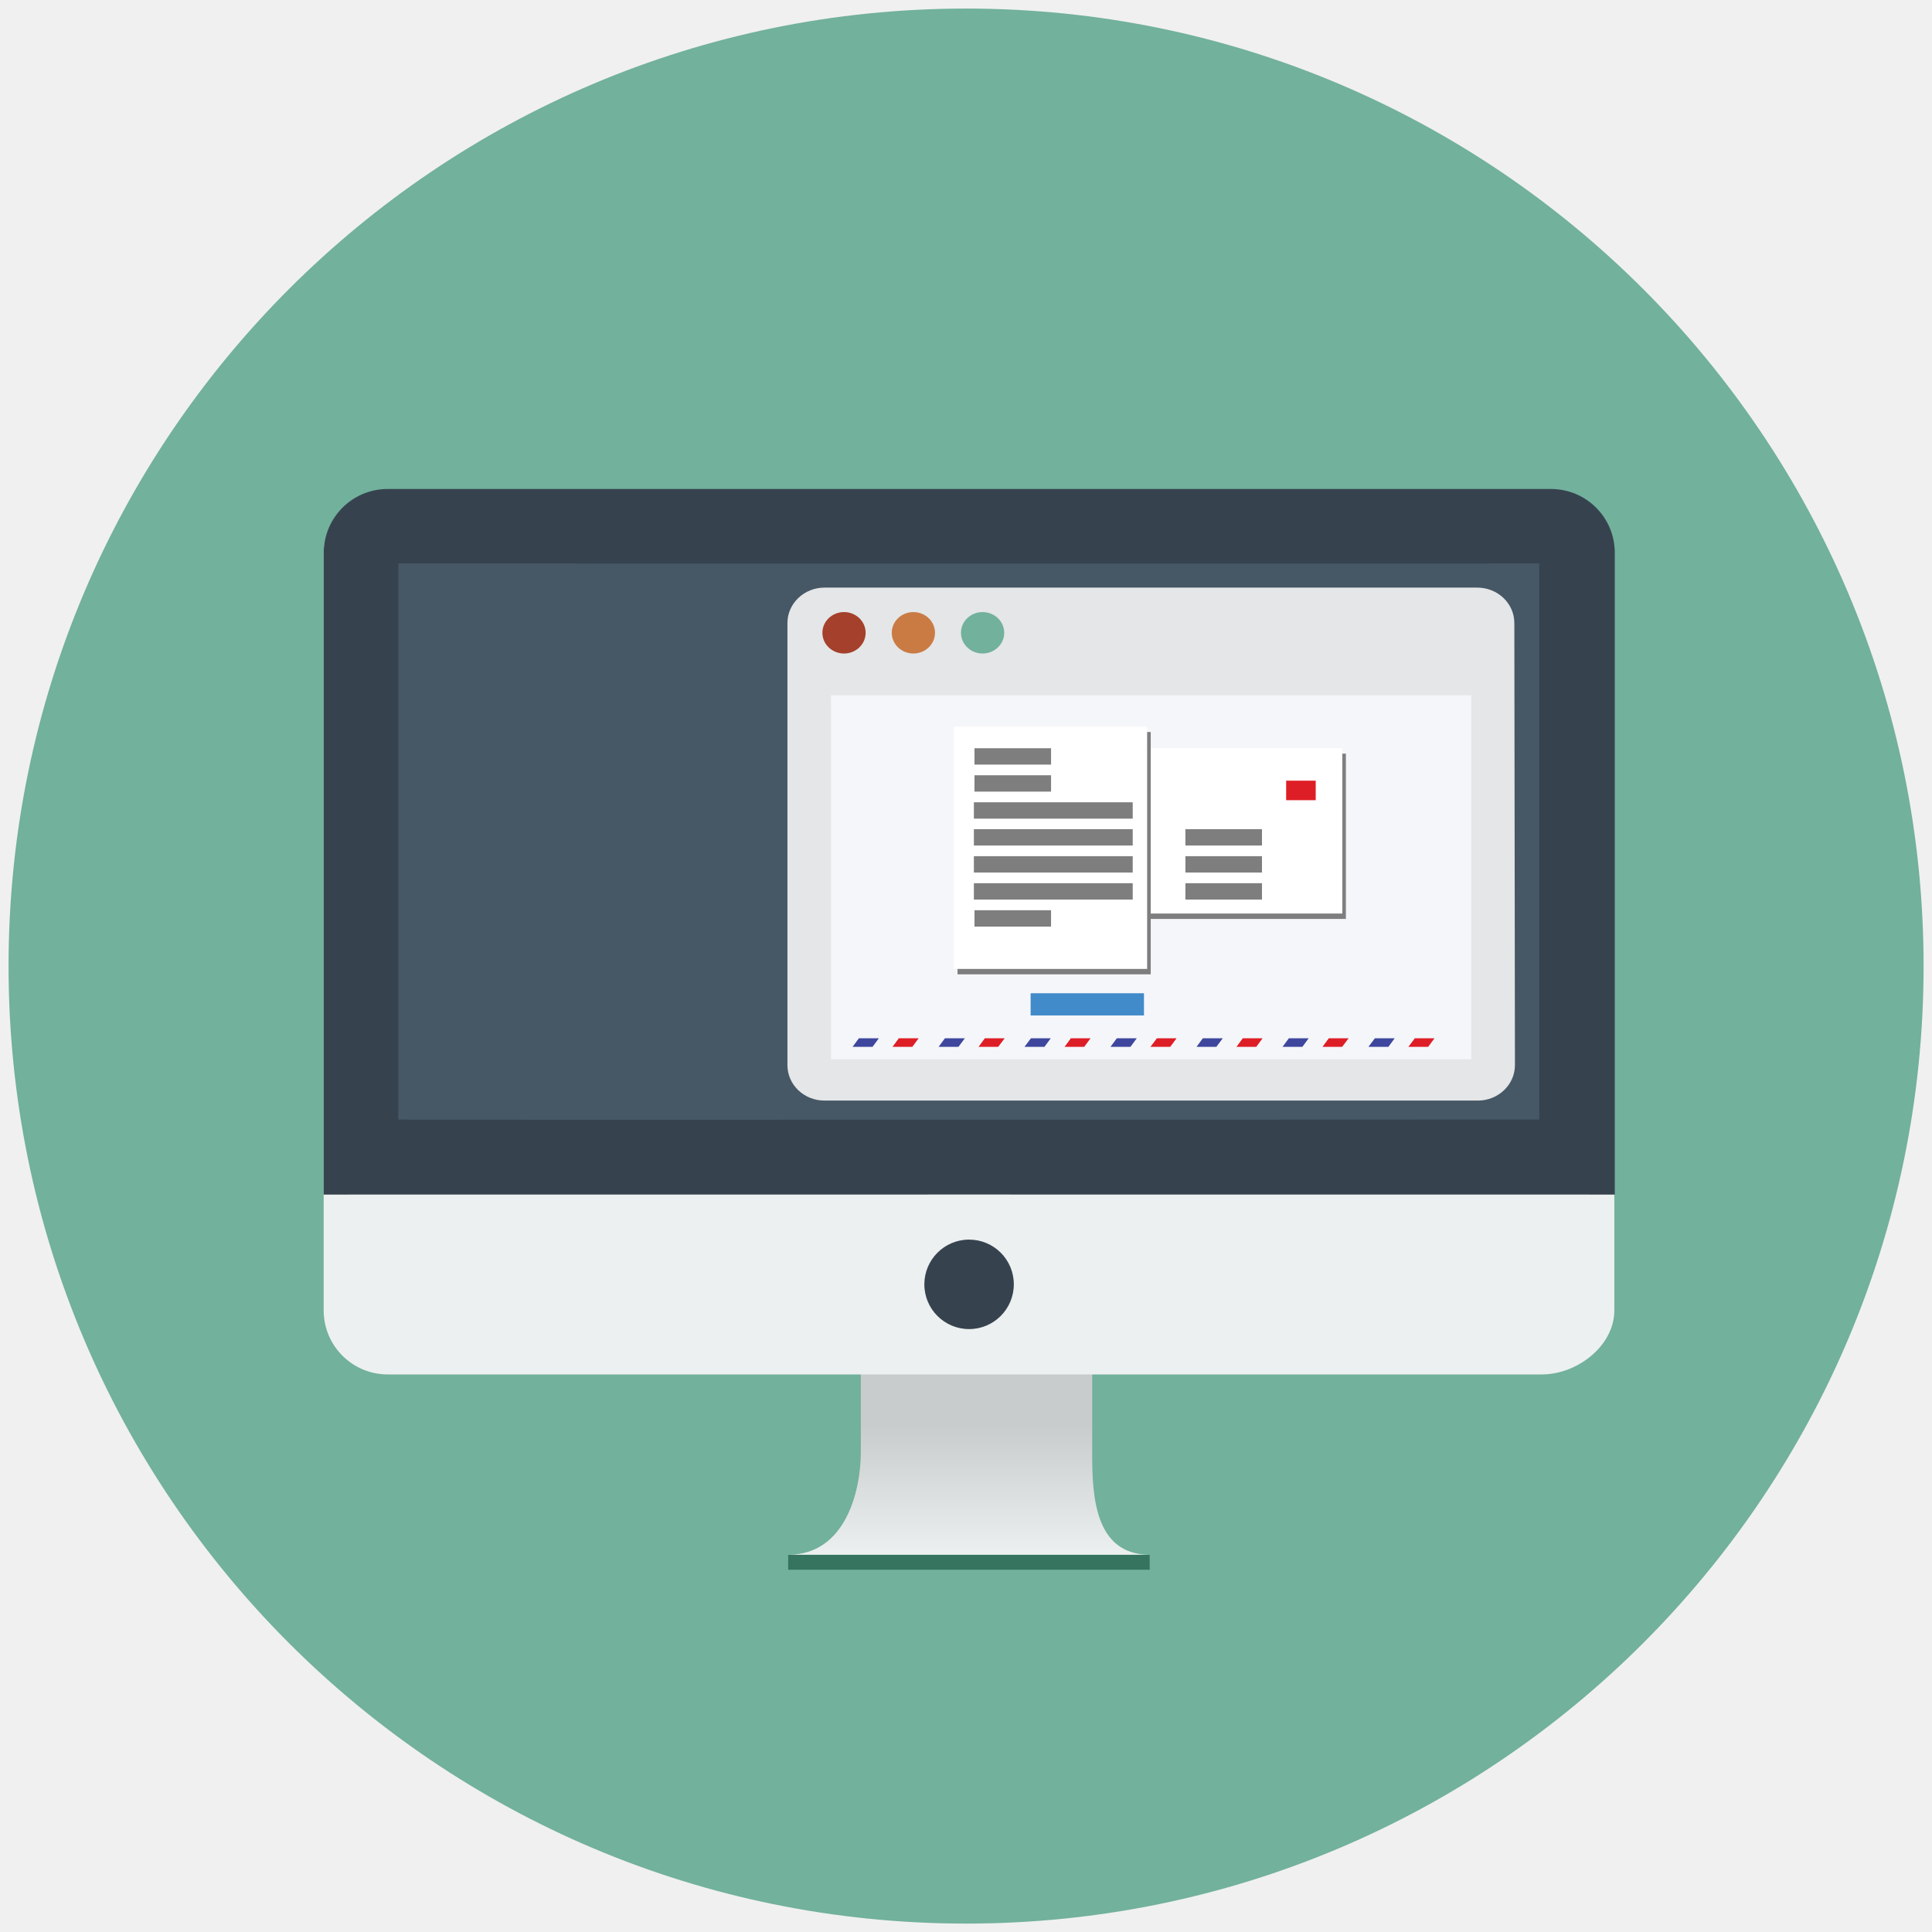
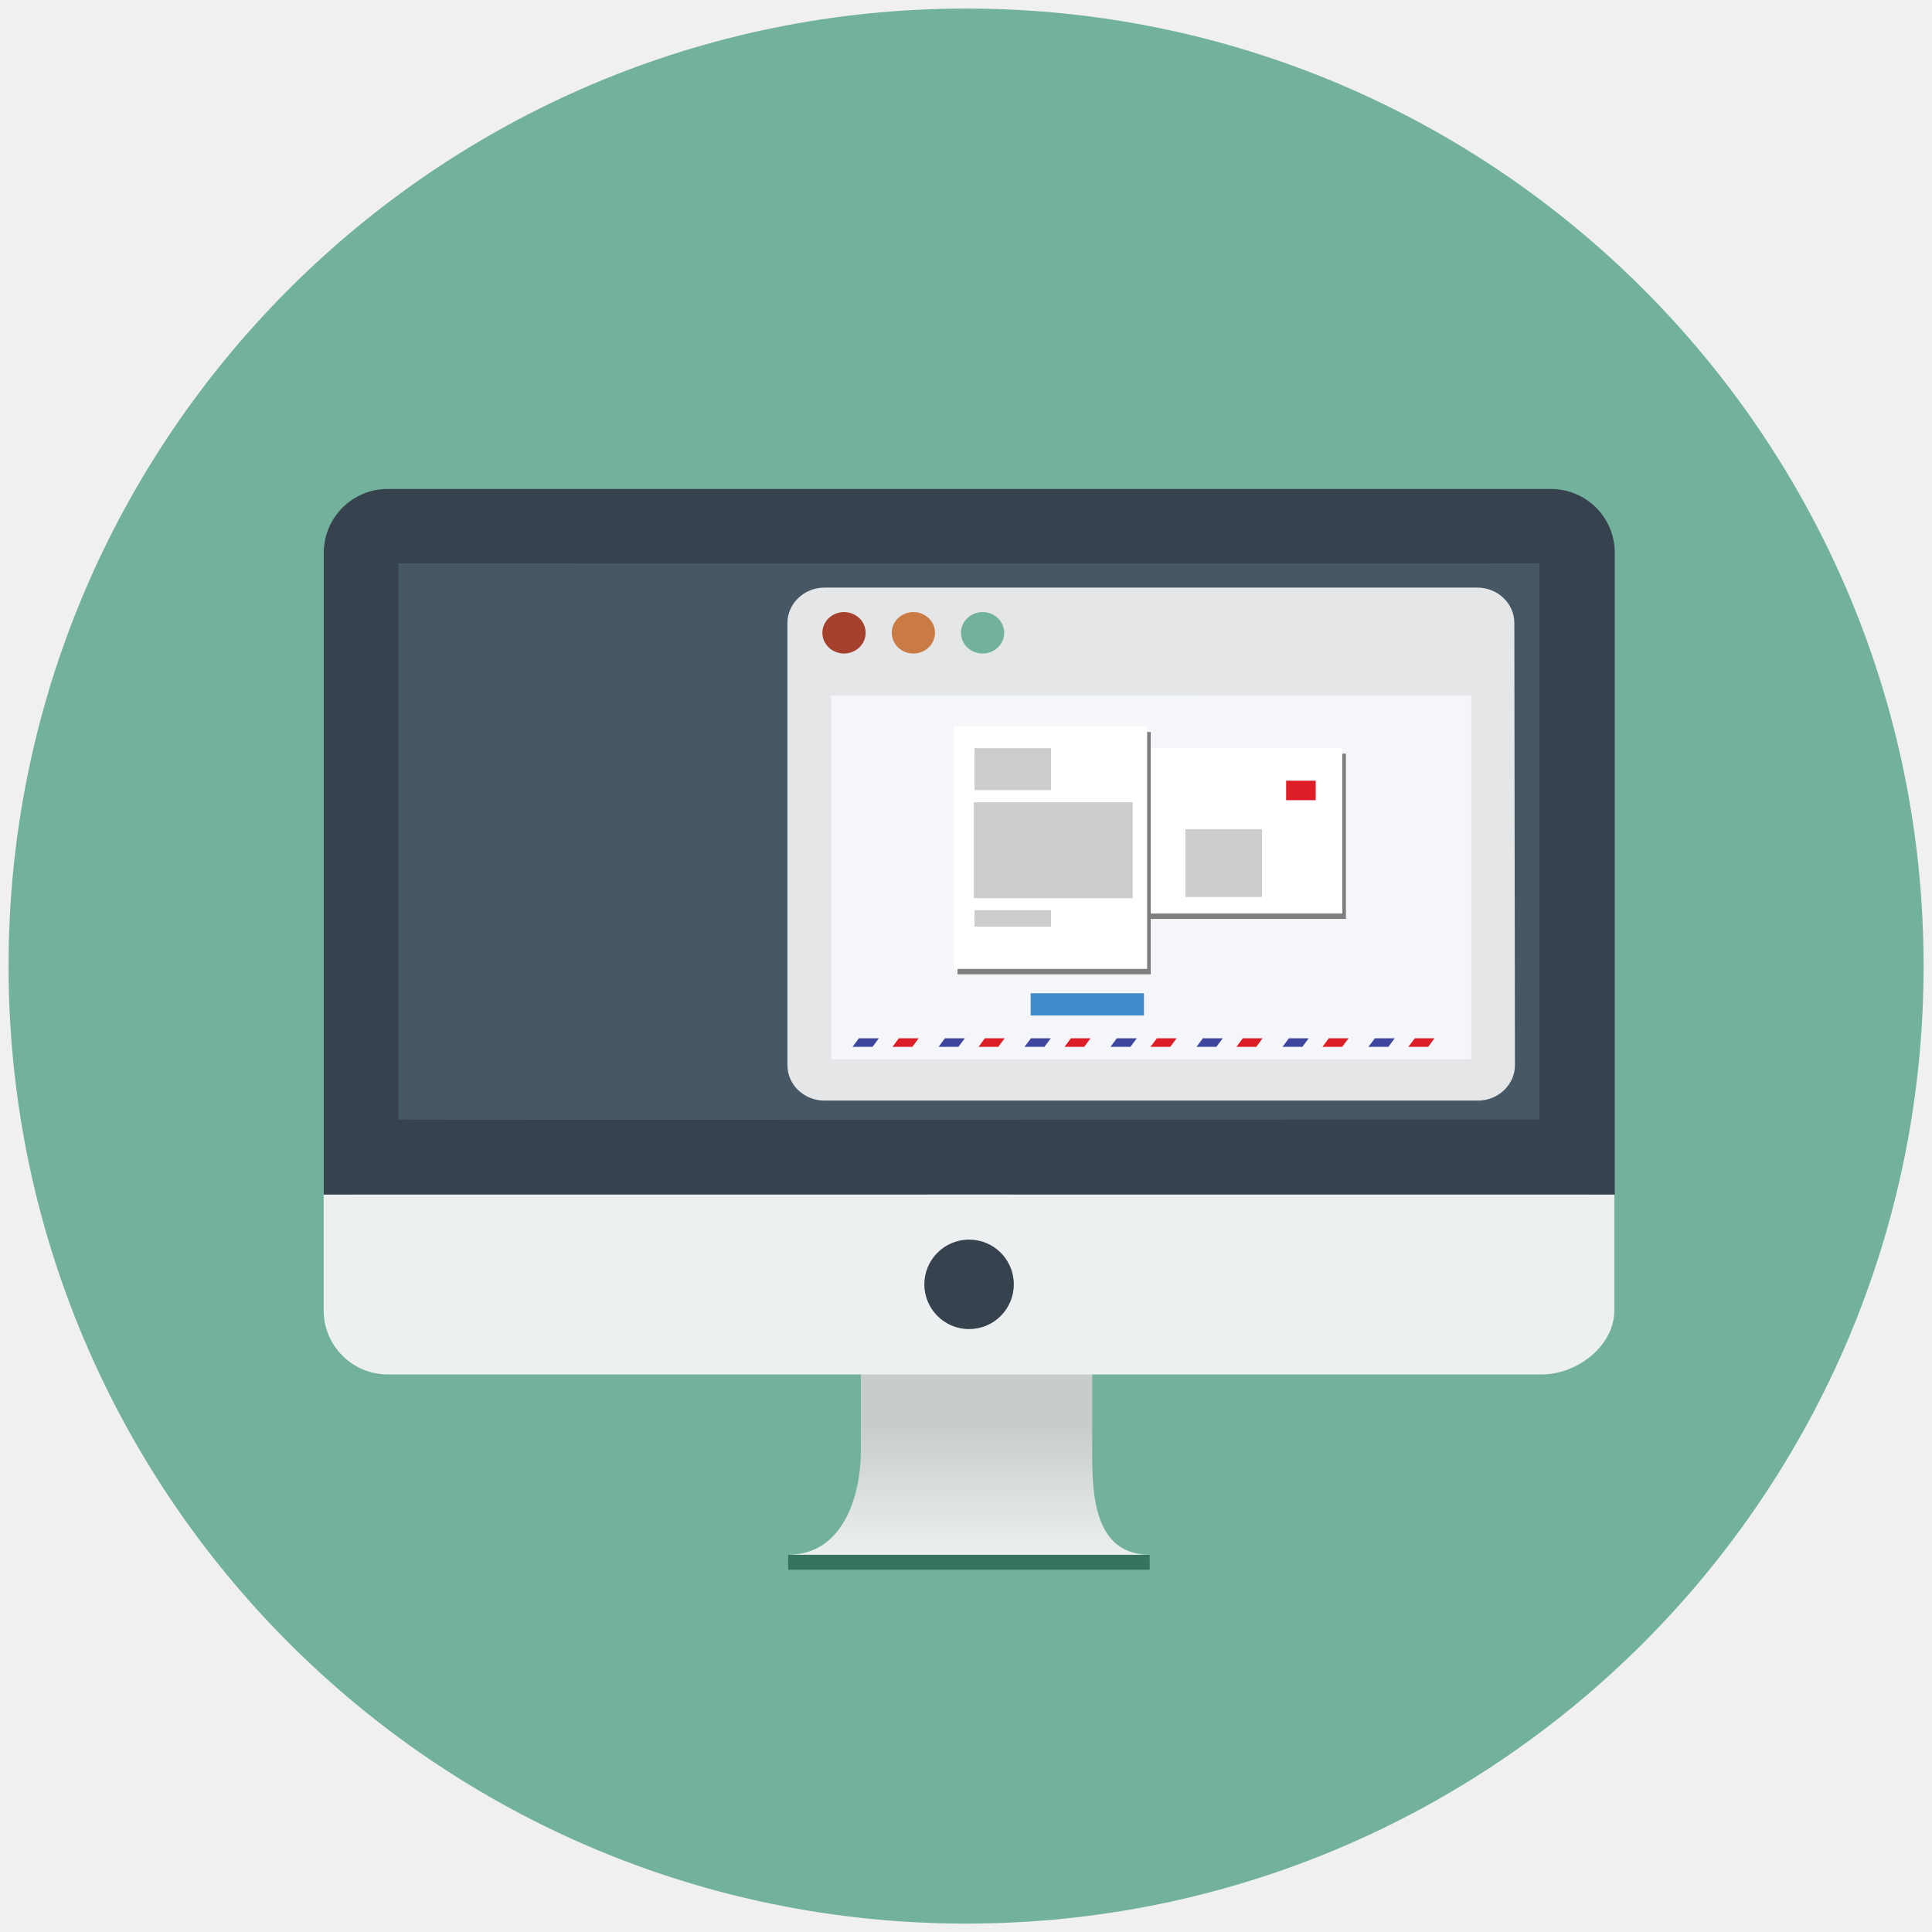
- <svg xmlns="http://www.w3.org/2000/svg" version="1.1" x="0px" y="0px" width="128.69px" height="128.69px" viewBox="0 0 128.69 128.69" enable-background="new 0 0 128.69 128.69" xml:space="preserve">
+ <svg xmlns="http://www.w3.org/2000/svg" version="1.1" width="128.69" height="128.69" viewBox="0 0 128.69 128.69" id="svg2" xml:space="preserve">
+   <defs id="defs214" />
  <g id="circle">
    <g id="round_base_1_">
-       <g>
-         <circle fill-rule="evenodd" clip-rule="evenodd" fill="#72B19C" cx="64.35" cy="64.35" r="63.78" />
+       <g id="g6">
+         <circle cx="64.35" cy="64.35" r="63.78" id="circle8" style="fill:#72b19c;fill-rule:evenodd" />
      </g>
    </g>
  </g>
  <g id="computer">
-     <linearGradient id="SVGID_1_" gradientUnits="userSpaceOnUse" x1="64.543" y1="94.948" x2="64.543" y2="103.626">
-       <stop offset="0" style="stop-color:#C9CCCC" />
-       <stop offset="1" style="stop-color:#EDF0F0" />
+     <linearGradient x1="64.543" y1="94.948" x2="64.543" y2="103.626" id="SVGID_1_" gradientUnits="userSpaceOnUse">
+       <stop id="stop12" style="stop-color:#c9cccc;stop-opacity:1" offset="0" />
+       <stop id="stop14" style="stop-color:#edf0f0;stop-opacity:1" offset="1" />
    </linearGradient>
-     <path fill-rule="evenodd" clip-rule="evenodd" fill="url(#SVGID_1_)" d="M72.75,96.7v-6.17H57.34v6.17c0,2.69-1.06,6.86-4.83,6.86   h24.08C72.81,103.57,72.75,99.39,72.75,96.7z" />
+     <path d="M 72.75,96.7 V 90.53 H 57.34 v 6.17 c 0,2.69 -1.06,6.86 -4.83,6.86 h 24.08 c -3.78,0.01 -3.84,-4.17 -3.84,-6.86 z" id="path16" style="fill:url(#SVGID_1_);fill-rule:evenodd" />
    <g id="body_2_">
-       <g>
-         <path fill-rule="evenodd" clip-rule="evenodd" fill="#EDF0F0" d="M103.27,32.6H25.82c-2.35,0-4.26,1.91-4.26,4.26v50.43     c0,2.35,1.91,4.26,4.26,4.26h76.89c2.35,0,4.82-1.91,4.82-4.26V36.86C107.53,34.51,105.62,32.6,103.27,32.6z" />
+       <g id="g19">
+         <path d="M 103.27,32.6 H 25.82 c -2.35,0 -4.26,1.91 -4.26,4.26 v 50.43 c 0,2.35 1.91,4.26 4.26,4.26 h 76.89 c 2.35,0 4.82,-1.91 4.82,-4.26 V 36.86 c 0,-2.35 -1.91,-4.26 -4.26,-4.26 z" id="path21" style="fill:#edf0f0;fill-rule:evenodd" />
      </g>
    </g>
    <g id="border__x26__logo">
-       <g>
-         <path fill-rule="evenodd" clip-rule="evenodd" fill="#36434F" d="M103.3,32.57H25.82c-2.35,0-4.26,1.91-4.26,4.26     c0,0,0,42.75,0,42.74c0,0,85.95-0.01,86,0V36.82C107.56,34.47,105.66,32.57,103.3,32.57z M64.55,82.57     c-1.65,0-2.98,1.34-2.98,2.98c0,1.65,1.34,2.98,2.98,2.98c1.65,0,2.98-1.34,2.98-2.98C67.53,83.9,66.2,82.57,64.55,82.57z" />
+       <g id="g24">
+         <path d="M 103.3,32.57 H 25.82 c -2.35,0 -4.26,1.91 -4.26,4.26 0,0 0,42.75 0,42.74 0,0 85.95,-0.01 86,0 V 36.82 c 0,-2.35 -1.9,-4.25 -4.26,-4.25 z m -38.75,50 c -1.65,0 -2.98,1.34 -2.98,2.98 0,1.65 1.34,2.98 2.98,2.98 1.65,0 2.98,-1.34 2.98,-2.98 0,-1.65 -1.33,-2.98 -2.98,-2.98 z" id="path26" style="fill:#36434f;fill-rule:evenodd" />
      </g>
    </g>
    <g id="screen_2_">
-       <g>
-         <path fill-rule="evenodd" clip-rule="evenodd" fill="#465765" d="M26.53,37.53v37.04c0.03,0.05,75.83-0.01,76,0V37.53     C102.54,37.54,26.53,37.53,26.53,37.53z" />
+       <g id="g29">
+         <path d="m 26.53,37.53 v 37.04 c 0.03,0.05 75.83,-0.01 76,0 V 37.53 c 0.01,0.01 -76,0 -76,0 z" id="path31" style="fill:#465765;fill-rule:evenodd" />
      </g>
    </g>
    <g id="layer_2_">
-       <g>
-         <rect x="52.5" y="103.57" fill-rule="evenodd" clip-rule="evenodd" fill="#36745F" width="24.08" height="0.99" />
+       <g id="g34">
+         <rect width="24.08" height="0.99" x="52.5" y="103.57" id="rect36" style="fill:#36745f;fill-rule:evenodd" />
      </g>
    </g>
  </g>
-   <g id="green_1_" enable-background="new">
+   <g id="green_1_" style="enable-background:new">
    <g id="browser">
      <g id="base_3_">
-         <g>
-           <path fill-rule="evenodd" clip-rule="evenodd" fill="#E4E6E7" d="M100.87,41.5c0-1.3-1.1-2.36-2.47-2.36H54.92      c-1.36,0-2.47,1.06-2.47,2.36v29.45c0,1.3,1.1,2.36,2.47,2.36h43.52c1.36,0,2.47-1.06,2.47-2.36L100.87,41.5z" />
+         <g id="g41">
+           <path d="m 100.87,41.5 c 0,-1.3 -1.1,-2.36 -2.47,-2.36 H 54.92 c -1.36,0 -2.47,1.06 -2.47,2.36 v 29.45 c 0,1.3 1.1,2.36 2.47,2.36 h 43.52 c 1.36,0 2.47,-1.06 2.47,-2.36 L 100.87,41.5 z" id="path43" style="fill:#e4e6e7;fill-rule:evenodd" />
        </g>
      </g>
-       <path fill-rule="evenodd" clip-rule="evenodd" fill="#F5F6FA" d="M98,46.31v24.25H55.35V46.31C55.34,46.32,98.01,46.31,98,46.31z" />
-       <g>
-         <g>
-           <ellipse fill-rule="evenodd" clip-rule="evenodd" fill="#A4402B" cx="56.22" cy="42.15" rx="1.44" ry="1.38" />
+       <path d="M 98,46.31 V 70.56 H 55.35 V 46.31 c -0.01,0.01 42.66,0 42.65,0 z" id="path45" style="fill:#f5f6fa;fill-rule:evenodd" />
+       <g id="g47">
+         <g id="g49">
+           <ellipse cx="56.22" cy="42.15" rx="1.44" ry="1.38" id="ellipse51" style="fill:#a4402b;fill-rule:evenodd" />
        </g>
-         <g>
-           <ellipse fill-rule="evenodd" clip-rule="evenodd" fill="#CA7B44" cx="60.84" cy="42.15" rx="1.44" ry="1.38" />
+         <g id="g53">
+           <ellipse cx="60.84" cy="42.15" rx="1.44" ry="1.38" id="ellipse55" style="fill:#ca7b44;fill-rule:evenodd" />
        </g>
-         <g>
-           <ellipse fill-rule="evenodd" clip-rule="evenodd" fill="#72B19C" cx="65.45" cy="42.15" rx="1.44" ry="1.38" />
+         <g id="g57">
+           <ellipse cx="65.45" cy="42.15" rx="1.44" ry="1.38" id="ellipse59" style="fill:#72b19c;fill-rule:evenodd" />
        </g>
      </g>
    </g>
    <g id="content">
-       <rect x="76.65" y="50.2" fill-rule="evenodd" clip-rule="evenodd" fill="#7E7E7F" width="13" height="11.01" />
-       <rect x="76.41" y="49.84" fill-rule="evenodd" clip-rule="evenodd" fill="#FFFFFF" width="13" height="11.01" />
-       <rect x="63.78" y="48.76" fill-rule="evenodd" clip-rule="evenodd" fill="#7E7E7F" width="12.87" height="16.14" />
-       <rect x="63.54" y="48.4" fill-rule="evenodd" clip-rule="evenodd" fill="#FFFFFF" width="12.87" height="16.14" />
-       <rect x="64.91" y="49.84" fill-rule="evenodd" clip-rule="evenodd" fill="#7E7E7F" width="5.1" height="1.09" />
-       <rect x="68.65" y="66.16" fill-rule="evenodd" clip-rule="evenodd" fill="#428BCA" width="7.55" height="1.48" />
-       <rect x="64.91" y="51.64" fill-rule="evenodd" clip-rule="evenodd" fill="#7E7E7F" width="5.1" height="1.09" />
-       <rect x="64.91" y="60.63" fill-rule="evenodd" clip-rule="evenodd" fill="#7E7E7F" width="5.1" height="1.09" />
-       <rect x="64.87" y="53.44" fill-rule="evenodd" clip-rule="evenodd" fill="#7E7E7F" width="10.58" height="1.09" />
-       <rect x="64.87" y="55.23" fill-rule="evenodd" clip-rule="evenodd" fill="#7E7E7F" width="10.58" height="1.09" />
-       <rect x="64.87" y="57.03" fill-rule="evenodd" clip-rule="evenodd" fill="#7E7E7F" width="10.58" height="1.09" />
-       <rect x="64.87" y="58.83" fill-rule="evenodd" clip-rule="evenodd" fill="#7E7E7F" width="10.58" height="1.09" />
-       <rect x="78.96" y="55.23" fill-rule="evenodd" clip-rule="evenodd" fill="#7E7E7F" width="5.1" height="1.09" />
-       <rect x="78.96" y="57.03" fill-rule="evenodd" clip-rule="evenodd" fill="#7E7E7F" width="5.1" height="1.09" />
-       <rect x="78.96" y="58.83" fill-rule="evenodd" clip-rule="evenodd" fill="#7E7E7F" width="5.1" height="1.09" />
-       <g>
-         <g>
-           <g>
-             <g>
-               <g>
-                 <polygon fill-rule="evenodd" clip-rule="evenodd" fill="#F5F6FA" points="62.09,69.73 60.77,69.73 61.19,69.16 62.52,69.16" />
+       <rect width="13" height="11.01" x="76.65" y="50.2" id="rect62" style="fill:#7e7e7f;fill-rule:evenodd" />
+       <rect width="13" height="11.01" x="76.41" y="49.84" id="rect64" style="fill:#ffffff;fill-rule:evenodd" />
+       <rect width="12.87" height="16.14" x="63.78" y="48.76" id="rect66" style="fill:#7e7e7f;fill-rule:evenodd" />
+       <rect width="12.87" height="16.14" x="63.54" y="48.4" id="rect68" style="fill:#ffffff;fill-rule:evenodd" />
+       <rect width="5.1" height="2.789" x="64.91" y="-52.629" transform="scale(1,-1)" id="rect70" style="fill:#cccccc;fill-rule:evenodd" />
+       <rect width="7.55" height="1.48" x="68.65" y="66.16" id="rect72" style="fill:#428bca;fill-rule:evenodd" />
+       <rect width="5.1" height="1.09" x="64.91" y="60.63" id="rect76" style="fill:#cccccc;fill-rule:evenodd" />
+       <rect width="10.58" height="6.388" x="64.87" y="53.44" id="rect78" style="fill:#cccccc;fill-rule:evenodd" />
+       <rect width="5.1" height="4.517" x="78.96" y="55.23" id="rect86" style="fill:#cccccc;fill-rule:evenodd" />
+       <g id="g92">
+         <g id="g94">
+           <g id="g96">
+             <g id="g98">
+               <g id="g100">
+                 <polygon points="60.77,69.73 61.19,69.16 62.52,69.16 62.09,69.73 " id="polygon102" style="fill:#f5f6fa;fill-rule:evenodd" />
              </g>
-               <g>
-                 <polygon fill-rule="evenodd" clip-rule="evenodd" fill="#DE1E26" points="60.77,69.73 59.44,69.73 59.86,69.16 61.19,69.16" />
+               <g id="g104">
+                 <polygon points="59.44,69.73 59.86,69.16 61.19,69.16 60.77,69.73 " id="polygon106" style="fill:#de1e26;fill-rule:evenodd" />
              </g>
-               <g>
-                 <polygon fill-rule="evenodd" clip-rule="evenodd" fill="#F5F6FA" points="59.44,69.73 58.12,69.73 58.54,69.16 59.86,69.16" />
+               <g id="g108">
+                 <polygon points="58.12,69.73 58.54,69.16 59.86,69.16 59.44,69.73 " id="polygon110" style="fill:#f5f6fa;fill-rule:evenodd" />
              </g>
-               <polygon fill-rule="evenodd" clip-rule="evenodd" fill="#3E479D" points="58.12,69.73 56.79,69.73 57.21,69.16 58.54,69.16" />
+               <polygon points="56.79,69.73 57.21,69.16 58.54,69.16 58.12,69.73 " id="polygon112" style="fill:#3e479d;fill-rule:evenodd" />
            </g>
-             <g>
-               <g>
-                 <polygon fill-rule="evenodd" clip-rule="evenodd" fill="#F5F6FA" points="67.82,69.73 66.49,69.73 66.92,69.16 68.24,69.16" />
+             <g id="g114">
+               <g id="g116">
+                 <polygon points="66.49,69.73 66.92,69.16 68.24,69.16 67.82,69.73 " id="polygon118" style="fill:#f5f6fa;fill-rule:evenodd" />
              </g>
-               <g>
-                 <polygon fill-rule="evenodd" clip-rule="evenodd" fill="#DE1E26" points="66.49,69.73 65.17,69.73 65.59,69.16 66.92,69.16" />
+               <g id="g120">
+                 <polygon points="65.17,69.73 65.59,69.16 66.92,69.16 66.49,69.73 " id="polygon122" style="fill:#de1e26;fill-rule:evenodd" />
              </g>
-               <g>
-                 <polygon fill-rule="evenodd" clip-rule="evenodd" fill="#F5F6FA" points="65.17,69.73 63.84,69.73 64.27,69.16 65.59,69.16" />
+               <g id="g124">
+                 <polygon points="63.84,69.73 64.27,69.16 65.59,69.16 65.17,69.73 " id="polygon126" style="fill:#f5f6fa;fill-rule:evenodd" />
              </g>
-               <polygon fill-rule="evenodd" clip-rule="evenodd" fill="#3E479D" points="63.84,69.73 62.52,69.73 62.94,69.16 64.27,69.16" />
+               <polygon points="62.52,69.73 62.94,69.16 64.27,69.16 63.84,69.73 " id="polygon128" style="fill:#3e479d;fill-rule:evenodd" />
            </g>
-             <g>
-               <g>
-                 <polygon fill-rule="evenodd" clip-rule="evenodd" fill="#F5F6FA" points="73.55,69.73 72.22,69.73 72.64,69.16 73.97,69.16" />
+             <g id="g130">
+               <g id="g132">
+                 <polygon points="72.22,69.73 72.64,69.16 73.97,69.16 73.55,69.73 " id="polygon134" style="fill:#f5f6fa;fill-rule:evenodd" />
              </g>
-               <g>
-                 <polygon fill-rule="evenodd" clip-rule="evenodd" fill="#DE1E26" points="72.22,69.73 70.9,69.73 71.32,69.16 72.64,69.16" />
+               <g id="g136">
+                 <polygon points="70.9,69.73 71.32,69.16 72.64,69.16 72.22,69.73 " id="polygon138" style="fill:#de1e26;fill-rule:evenodd" />
              </g>
-               <g>
-                 <polygon fill-rule="evenodd" clip-rule="evenodd" fill="#F5F6FA" points="70.9,69.73 69.57,69.73 69.99,69.16 71.32,69.16" />
+               <g id="g140">
+                 <polygon points="69.57,69.73 69.99,69.16 71.32,69.16 70.9,69.73 " id="polygon142" style="fill:#f5f6fa;fill-rule:evenodd" />
              </g>
-               <polygon fill-rule="evenodd" clip-rule="evenodd" fill="#3E479D" points="69.57,69.73 68.24,69.73 68.67,69.16 69.99,69.16" />
+               <polygon points="68.24,69.73 68.67,69.16 69.99,69.16 69.57,69.73 " id="polygon144" style="fill:#3e479d;fill-rule:evenodd" />
            </g>
-             <g>
-               <g>
-                 <polygon fill-rule="evenodd" clip-rule="evenodd" fill="#F5F6FA" points="79.28,69.73 77.95,69.73 78.37,69.16 79.7,69.16 " />
+             <g id="g146">
+               <g id="g148">
+                 <polygon points="77.95,69.73 78.37,69.16 79.7,69.16 79.28,69.73 " id="polygon150" style="fill:#f5f6fa;fill-rule:evenodd" />
              </g>
-               <g>
-                 <polygon fill-rule="evenodd" clip-rule="evenodd" fill="#DE1E26" points="77.95,69.73 76.62,69.73 77.05,69.16 78.37,69.16 " />
+               <g id="g152">
+                 <polygon points="76.62,69.73 77.05,69.16 78.37,69.16 77.95,69.73 " id="polygon154" style="fill:#de1e26;fill-rule:evenodd" />
              </g>
-               <g>
-                 <polygon fill-rule="evenodd" clip-rule="evenodd" fill="#F5F6FA" points="76.62,69.73 75.3,69.73 75.72,69.16 77.05,69.16" />
+               <g id="g156">
+                 <polygon points="75.3,69.73 75.72,69.16 77.05,69.16 76.62,69.73 " id="polygon158" style="fill:#f5f6fa;fill-rule:evenodd" />
              </g>
-               <polygon fill-rule="evenodd" clip-rule="evenodd" fill="#3E479D" points="75.3,69.73 73.97,69.73 74.39,69.16 75.72,69.16" />
+               <polygon points="73.97,69.73 74.39,69.16 75.72,69.16 75.3,69.73 " id="polygon160" style="fill:#3e479d;fill-rule:evenodd" />
            </g>
-             <g>
-               <g>
-                 <polygon fill-rule="evenodd" clip-rule="evenodd" fill="#F5F6FA" points="85,69.73 83.68,69.73 84.1,69.16 85.43,69.16 " />
+             <g id="g162">
+               <g id="g164">
+                 <polygon points="83.68,69.73 84.1,69.16 85.43,69.16 85,69.73 " id="polygon166" style="fill:#f5f6fa;fill-rule:evenodd" />
              </g>
-               <g>
-                 <polygon fill-rule="evenodd" clip-rule="evenodd" fill="#DE1E26" points="83.68,69.73 82.35,69.73 82.77,69.16 84.1,69.16 " />
+               <g id="g168">
+                 <polygon points="82.35,69.73 82.77,69.16 84.1,69.16 83.68,69.73 " id="polygon170" style="fill:#de1e26;fill-rule:evenodd" />
              </g>
-               <g>
-                 <polygon fill-rule="evenodd" clip-rule="evenodd" fill="#F5F6FA" points="82.35,69.73 81.02,69.73 81.45,69.16 82.77,69.16" />
+               <g id="g172">
+                 <polygon points="81.02,69.73 81.45,69.16 82.77,69.16 82.35,69.73 " id="polygon174" style="fill:#f5f6fa;fill-rule:evenodd" />
              </g>
-               <polygon fill-rule="evenodd" clip-rule="evenodd" fill="#3E479D" points="81.02,69.73 79.7,69.73 80.12,69.16 81.45,69.16" />
+               <polygon points="79.7,69.73 80.12,69.16 81.45,69.16 81.02,69.73 " id="polygon176" style="fill:#3e479d;fill-rule:evenodd" />
            </g>
-             <g>
-               <g>
-                 <polygon fill-rule="evenodd" clip-rule="evenodd" fill="#F5F6FA" points="90.73,69.73 89.4,69.73 89.83,69.16 91.15,69.16" />
+             <g id="g178">
+               <g id="g180">
+                 <polygon points="89.4,69.73 89.83,69.16 91.15,69.16 90.73,69.73 " id="polygon182" style="fill:#f5f6fa;fill-rule:evenodd" />
              </g>
-               <g>
-                 <polygon fill-rule="evenodd" clip-rule="evenodd" fill="#DE1E26" points="89.4,69.73 88.08,69.73 88.5,69.16 89.83,69.16 " />
+               <g id="g184">
+                 <polygon points="88.08,69.73 88.5,69.16 89.83,69.16 89.4,69.73 " id="polygon186" style="fill:#de1e26;fill-rule:evenodd" />
              </g>
-               <g>
-                 <polygon fill-rule="evenodd" clip-rule="evenodd" fill="#F5F6FA" points="88.08,69.73 86.75,69.73 87.17,69.16 88.5,69.16 " />
+               <g id="g188">
+                 <polygon points="86.75,69.73 87.17,69.16 88.5,69.16 88.08,69.73 " id="polygon190" style="fill:#f5f6fa;fill-rule:evenodd" />
              </g>
-               <polygon fill-rule="evenodd" clip-rule="evenodd" fill="#3E479D" points="86.75,69.73 85.43,69.73 85.85,69.16 87.17,69.16" />
+               <polygon points="85.43,69.73 85.85,69.16 87.17,69.16 86.75,69.73 " id="polygon192" style="fill:#3e479d;fill-rule:evenodd" />
            </g>
-             <g>
-               <g>
-                 <polygon fill-rule="evenodd" clip-rule="evenodd" fill="#F5F6FA" points="96.46,69.73 95.13,69.73 95.55,69.16 96.88,69.16" />
+             <g id="g194">
+               <g id="g196">
+                 <polygon points="95.13,69.73 95.55,69.16 96.88,69.16 96.46,69.73 " id="polygon198" style="fill:#f5f6fa;fill-rule:evenodd" />
              </g>
-               <g>
-                 <polygon fill-rule="evenodd" clip-rule="evenodd" fill="#DE1E26" points="95.13,69.73 93.8,69.73 94.23,69.16 95.55,69.16" />
+               <g id="g200">
+                 <polygon points="93.8,69.73 94.23,69.16 95.55,69.16 95.13,69.73 " id="polygon202" style="fill:#de1e26;fill-rule:evenodd" />
              </g>
-               <g>
-                 <polygon fill-rule="evenodd" clip-rule="evenodd" fill="#F5F6FA" points="93.8,69.73 92.48,69.73 92.9,69.16 94.23,69.16 " />
+               <g id="g204">
+                 <polygon points="92.48,69.73 92.9,69.16 94.23,69.16 93.8,69.73 " id="polygon206" style="fill:#f5f6fa;fill-rule:evenodd" />
              </g>
-               <polygon fill-rule="evenodd" clip-rule="evenodd" fill="#3E479D" points="92.48,69.73 91.15,69.73 91.58,69.16 92.9,69.16" />
+               <polygon points="91.15,69.73 91.58,69.16 92.9,69.16 92.48,69.73 " id="polygon208" style="fill:#3e479d;fill-rule:evenodd" />
            </g>
          </g>
        </g>
      </g>
-       <rect x="85.67" y="52" fill-rule="evenodd" clip-rule="evenodd" fill="#DE1E26" width="1.97" height="1.3" />
+       <rect width="1.97" height="1.3" x="85.67" y="52" id="rect210" style="fill:#de1e26;fill-rule:evenodd" />
    </g>
  </g>
</svg>
